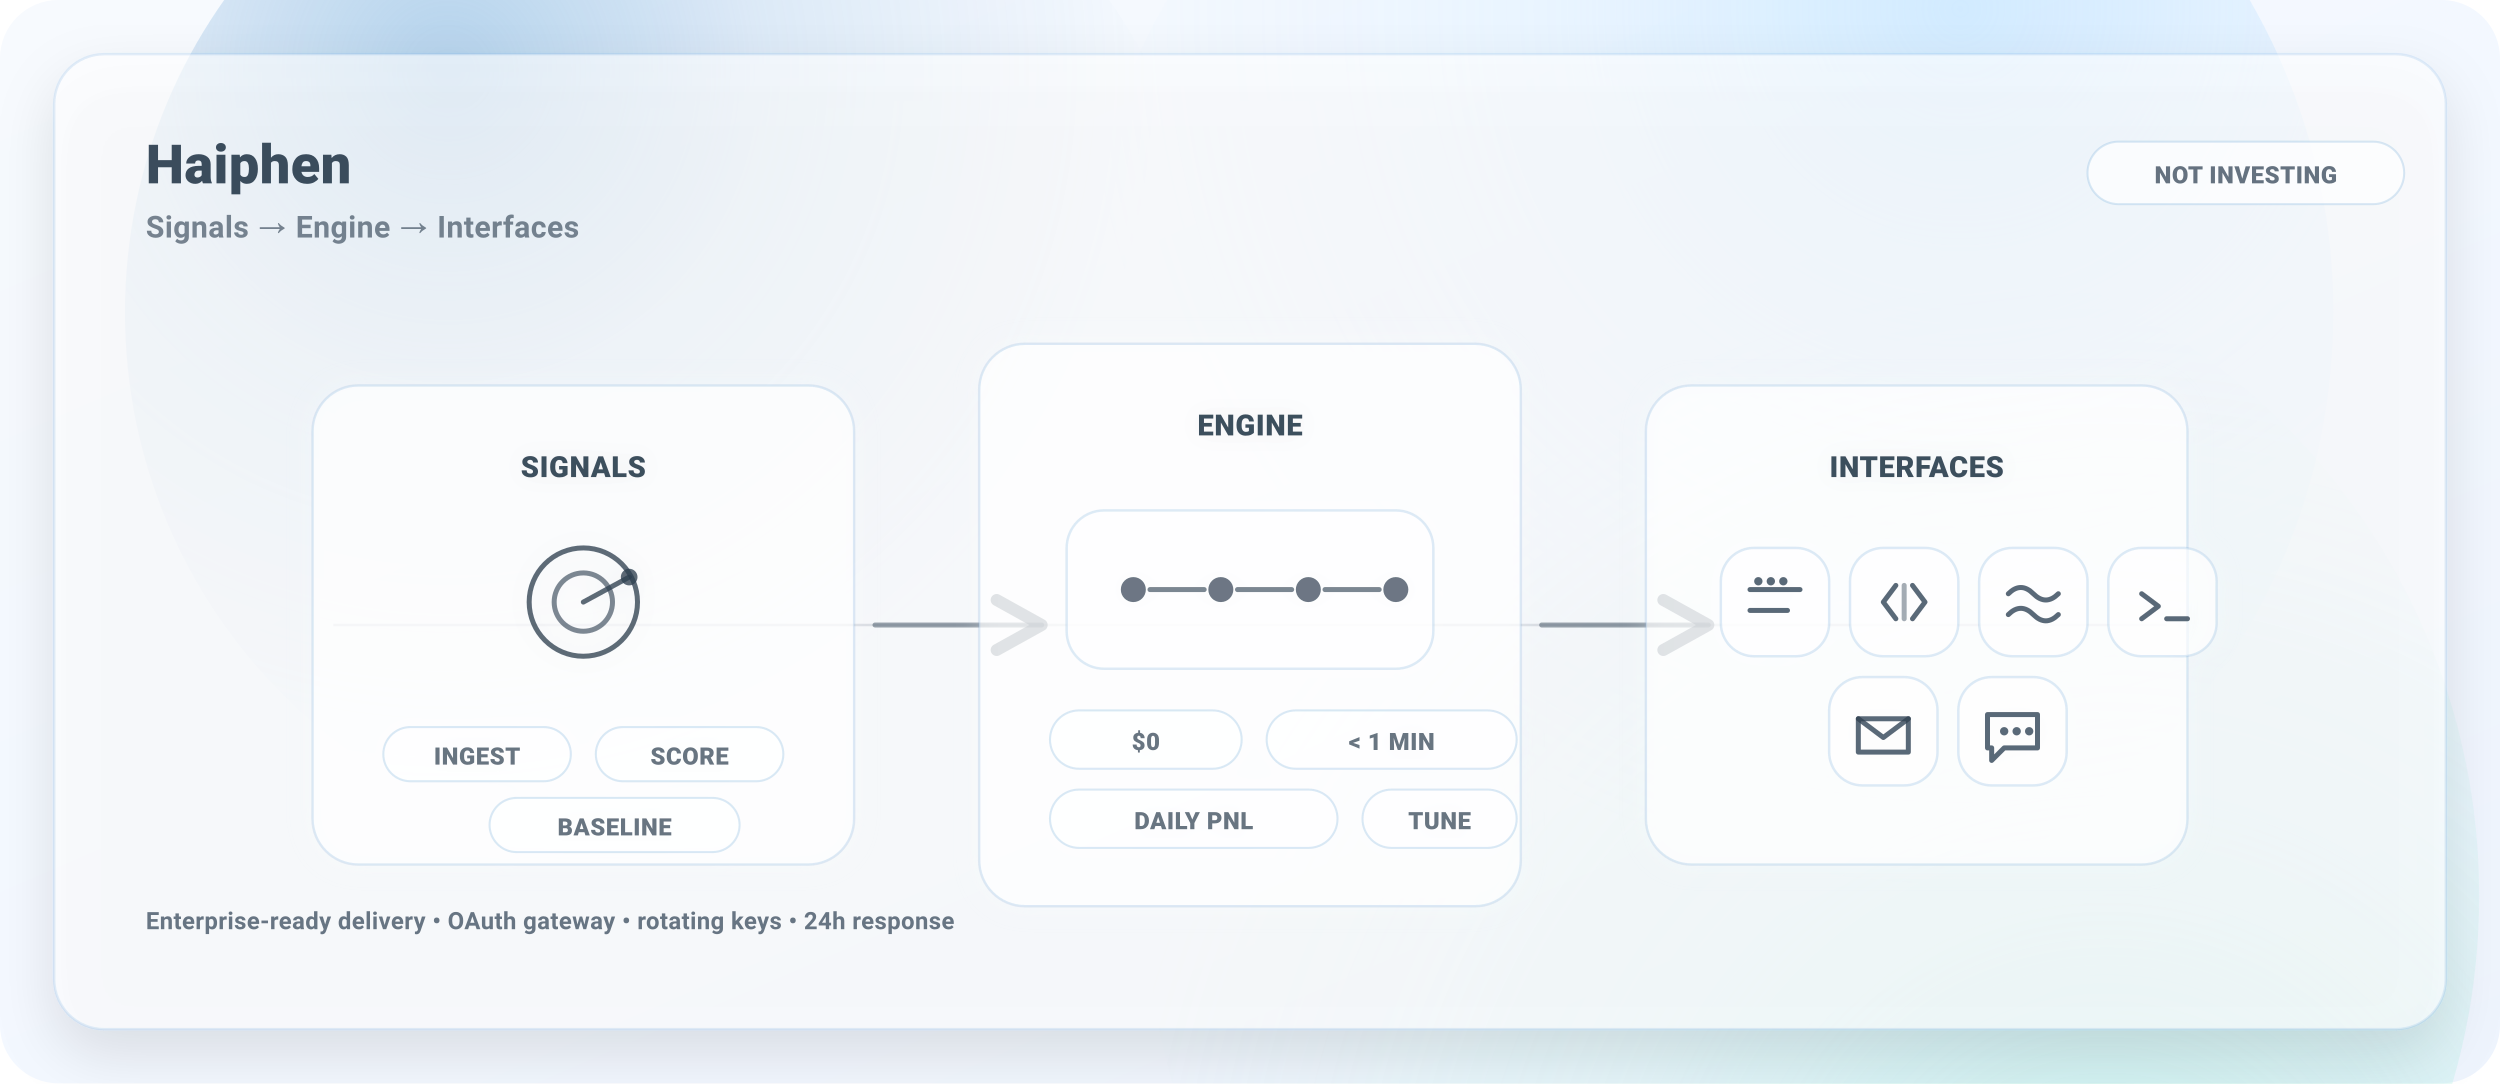
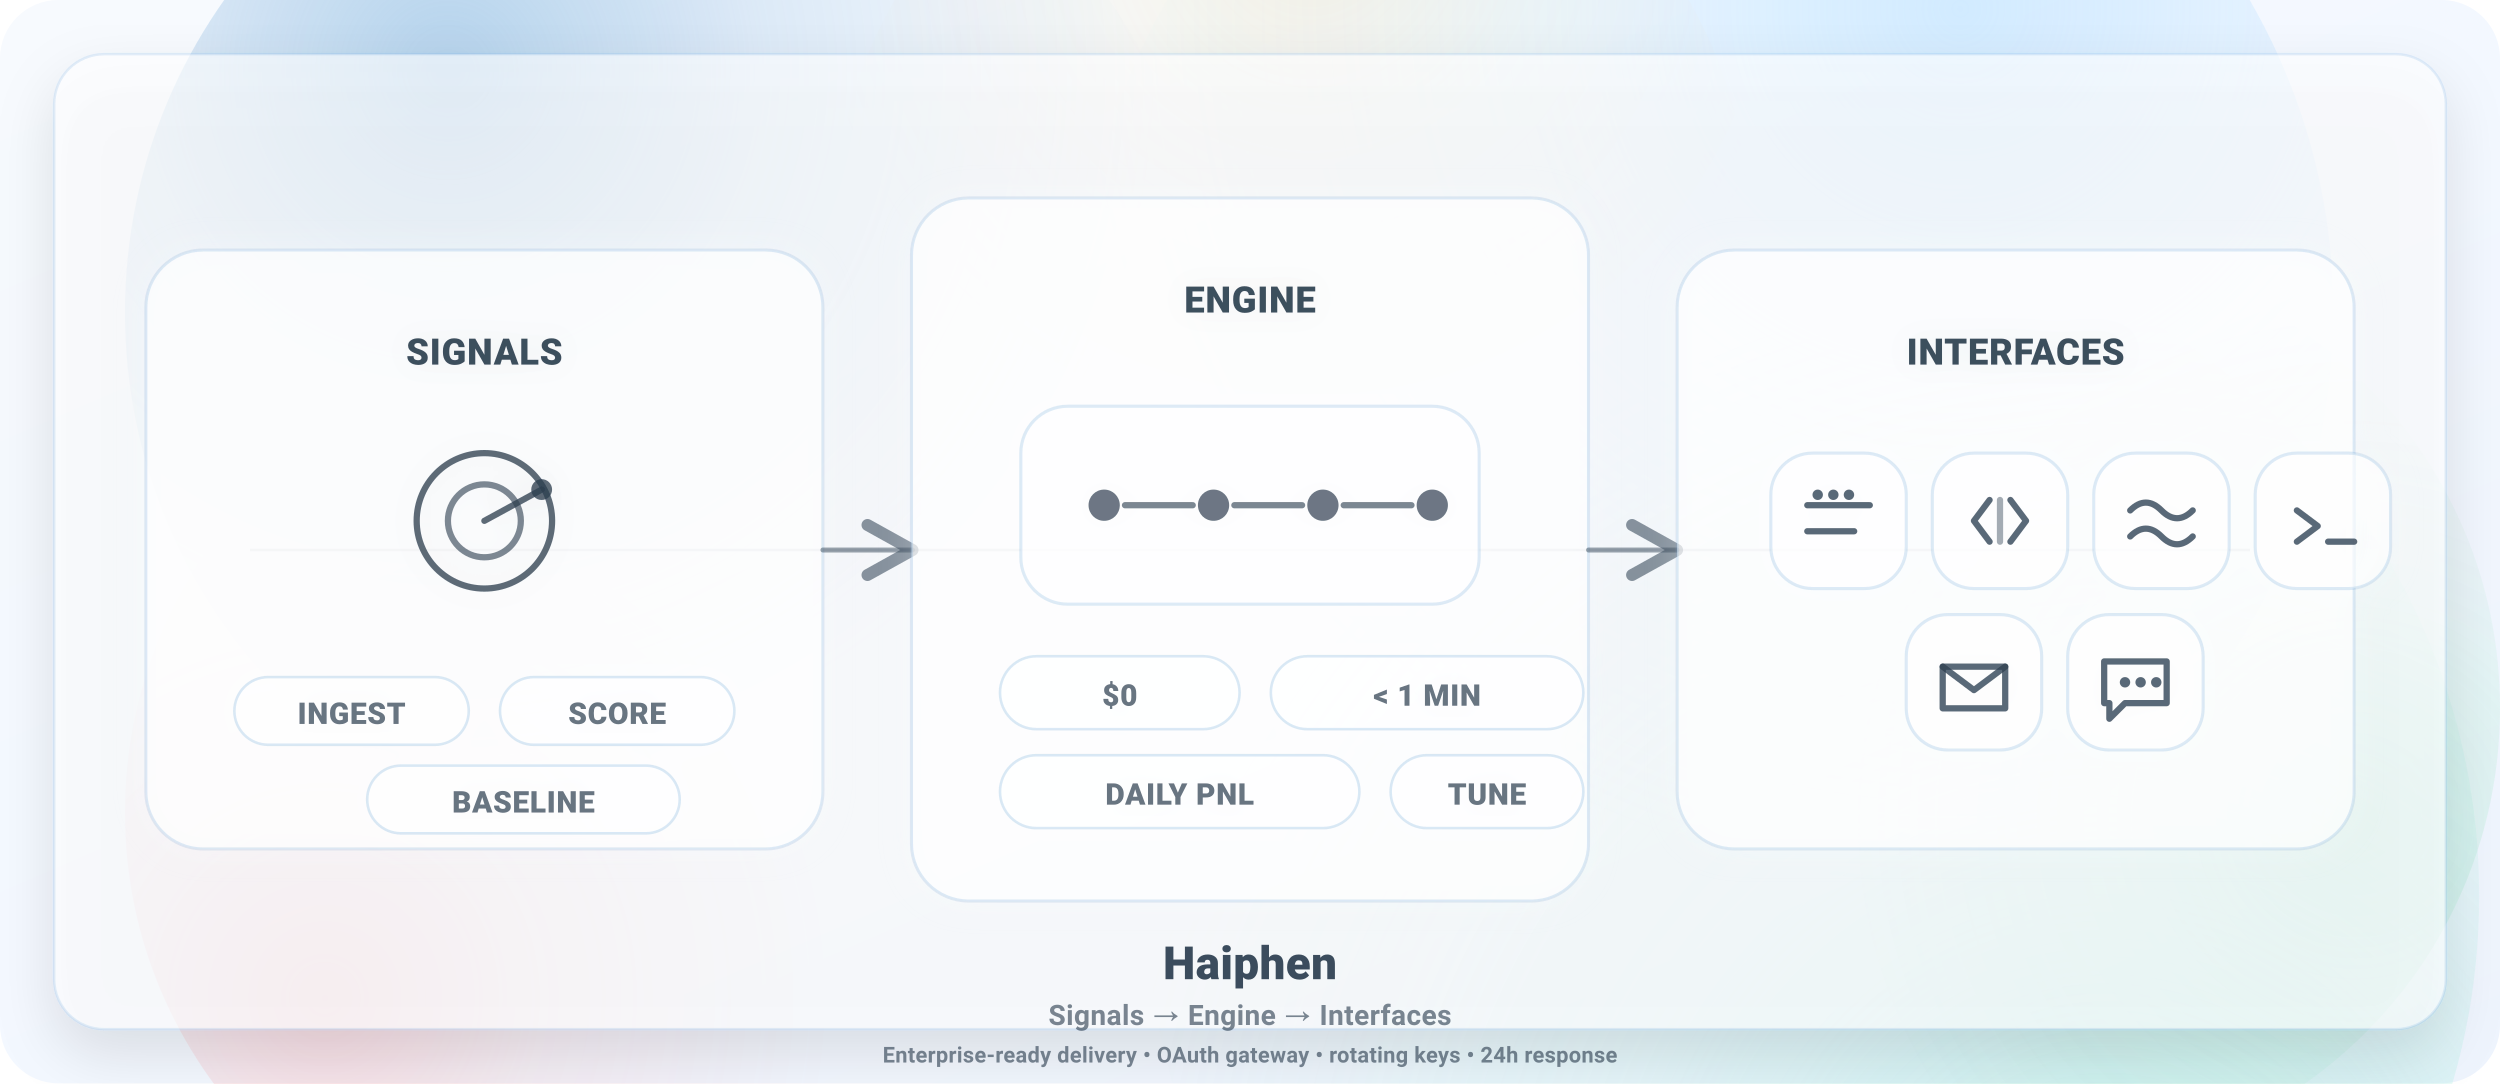
<svg xmlns="http://www.w3.org/2000/svg" viewBox="0 0 1200 520" role="img" aria-label="Haiphen: Signals to Engine to Interfaces">
  <defs>
    <linearGradient id="bg" x1="0" y1="0" x2="1" y2="1">
      <stop offset="0" stop-color="#F7FAFE" />
      <stop offset="0.55" stop-color="#F3F8FF" />
      <stop offset="1" stop-color="#EEF4FD" />
    </linearGradient>
    <radialGradient id="blobBlue" cx="30%" cy="28%" r="65%">
      <stop offset="0" stop-color="#5A9BD4" stop-opacity="0.42" />
      <stop offset="0.45" stop-color="#5A9BD4" stop-opacity="0.16" />
      <stop offset="1" stop-color="#5A9BD4" stop-opacity="0" />
    </radialGradient>
    <radialGradient id="blobSky" cx="70%" cy="26%" r="70%">
      <stop offset="0" stop-color="#9ED6FF" stop-opacity="0.40" />
      <stop offset="0.45" stop-color="#9ED6FF" stop-opacity="0.14" />
      <stop offset="1" stop-color="#9ED6FF" stop-opacity="0" />
    </radialGradient>
    <radialGradient id="blobMint" cx="72%" cy="78%" r="75%">
      <stop offset="0" stop-color="#7EE7D1" stop-opacity="0.34" />
      <stop offset="0.50" stop-color="#7EE7D1" stop-opacity="0.12" />
      <stop offset="1" stop-color="#7EE7D1" stop-opacity="0" />
+     </radialGradient>
+     <radialGradient id="blobRed" cx="22%" cy="70%" r="55%">
+       <stop offset="0" stop-color="#FF5A5F" stop-opacity="0.18" />
+       <stop offset="0.45" stop-color="#FF5A5F" stop-opacity="0.07" />
+       <stop offset="1" stop-color="#FF5A5F" stop-opacity="0" />
+     </radialGradient>
+     <radialGradient id="blobYellow" cx="52%" cy="18%" r="55%">
+       <stop offset="0" stop-color="#FFD166" stop-opacity="0.16" />
+       <stop offset="0.45" stop-color="#FFD166" stop-opacity="0.06" />
+       <stop offset="1" stop-color="#FFD166" stop-opacity="0" />
+     </radialGradient>
+     <radialGradient id="blobGreen" cx="84%" cy="62%" r="55%">
+       <stop offset="0" stop-color="#2ECC71" stop-opacity="0.14" />
+       <stop offset="0.45" stop-color="#2ECC71" stop-opacity="0.055" />
+       <stop offset="1" stop-color="#2ECC71" stop-opacity="0" />
    </radialGradient>
    <filter id="glassShadow" x="-30%" y="-30%" width="160%" height="160%">
      <feDropShadow dx="0" dy="12" stdDeviation="14" flood-color="#000" flood-opacity="0.18" />
    </filter>
    <filter id="softGlow" x="-40%" y="-40%" width="180%" height="180%">
      <feGaussianBlur stdDeviation="6" result="blur" />
      <feColorMatrix in="blur" type="matrix" values="1 0 0 0 0                 0 1 0 0 0                 0 0 1 0 0                 0 0 0 0.38 0" result="glow" />
      <feMerge>
        <feMergeNode in="glow" />
        <feMergeNode in="SourceGraphic" />
      </feMerge>
    </filter>
    <marker id="arrow" markerWidth="14" markerHeight="14" refX="11" refY="7" orient="auto">
      <path d="M 2 2 L 11 7 L 2 12" fill="none" stroke="rgba(44,62,80,0.55)" stroke-width="2.4" stroke-linecap="round" stroke-linejoin="round" />
    </marker>
    <style>
      .bg { fill: url(#bg); }
      .blob1 { fill: url(#blobBlue); }
      .blob2 { fill: url(#blobSky); }
      .blob3 { fill: url(#blobMint); }
+       .blobR { fill: url(#blobRed); }
+       .blobY { fill: url(#blobYellow); }
+       .blobG { fill: url(#blobGreen); }

      .frame {
        fill: rgba(255,255,255,0.60);
        stroke: rgba(90,155,212,0.16);
        stroke-width: 1.2;
      }

+       /* Footer title/subtitle (moved down, smaller, centered) */
      .title {
        fill: rgba(44,62,80,0.92);
-         font: 800 26px ui-sans-serif, system-ui, -apple-system, Segoe UI, Roboto, Helvetica, Arial, sans-serif;
-         letter-spacing: 0.2px;
+         font: 800 22px ui-sans-serif, system-ui, -apple-system, Segoe UI, Roboto, Helvetica, Arial, sans-serif;
+         letter-spacing: 0.18px;
      }
      .subtitle {
        fill: rgba(44,62,80,0.62);
-         font: 650 14.5px ui-sans-serif, system-ui, -apple-system, Segoe UI, Roboto, Helvetica, Arial, sans-serif;
-         letter-spacing: 0.2px;
+         font: 650 13.5px ui-sans-serif, system-ui, -apple-system, Segoe UI, Roboto, Helvetica, Arial, sans-serif;
+         letter-spacing: 0.18px;
      }

      .chip {
        fill: rgba(255,255,255,0.70);
        stroke: rgba(90,155,212,0.22);
        stroke-width: 1;
      }
      .chipText {
        fill: rgba(44,62,80,0.72);
        font: 800 11.5px ui-sans-serif, system-ui, -apple-system, Segoe UI, Roboto, Helvetica, Arial, sans-serif;
        letter-spacing: 0.24px;
      }

      .nodeCard {
        fill: rgba(255,255,255,0.66);
        stroke: rgba(90,155,212,0.20);
        stroke-width: 1.2;
      }
      .nodeLabel {
        fill: rgba(44,62,80,0.92);
        font: 800 14px ui-sans-serif, system-ui, -apple-system, Segoe UI, Roboto, Helvetica, Arial, sans-serif;
        letter-spacing: 0.28px;
      }
-       .nodeHint {
-         fill: rgba(44,62,80,0.62);
-         font: 650 12px ui-sans-serif, system-ui, -apple-system, Segoe UI, Roboto, Helvetica, Arial, sans-serif;
-       }

      .line { stroke: rgba(44,62,80,0.45); stroke-width: 2.4; fill: none; stroke-linecap: round; }
      .lineSoft { stroke: rgba(44,62,80,0.14); stroke-width: 1.2; fill: none; }

      .iconStroke { stroke: rgba(44,62,80,0.78); stroke-width: 2.4; fill: none; stroke-linecap: round; stroke-linejoin: round; }
      .iconFill { fill: rgba(44,62,80,0.78); }

      .mini {
-         fill: rgba(44,62,80,0.70);
-         font: 750 11.5px ui-sans-serif, system-ui, -apple-system, Segoe UI, Roboto, Helvetica, Arial, sans-serif;
-         letter-spacing: 0.18px;
+         fill: rgba(44,62,80,0.62);
+         font: 750 10.5px ui-sans-serif, system-ui, -apple-system, Segoe UI, Roboto, Helvetica, Arial, sans-serif;
+         letter-spacing: 0.14px;
      }
    </style>
  </defs>
  <rect class="bg" x="0" y="0" width="1200" height="520" rx="28" />
  <circle class="blob1" cx="320" cy="150" r="260" />
  <circle class="blob2" cx="820" cy="150" r="300" />
  <circle class="blob3" cx="870" cy="430" r="320" />
+   <circle class="blobR" cx="280" cy="390" r="220" />
+   <circle class="blobY" cx="620" cy="110" r="220" />
+   <circle class="blobG" cx="980" cy="340" r="220" />
  <g filter="url(#glassShadow)">
    <rect class="frame" x="26" y="26" width="1148" height="468" rx="24" />
  </g>
-   <text class="title" x="70" y="88">Haiphen</text>
-   <text class="subtitle" x="70" y="114">Signals → Engine → Interfaces</text>
-   <g transform="translate(1002,68)">
-     <rect class="chip" x="0" y="0" width="152" height="30" rx="15" />
-     <text class="chipText" x="76" y="20" text-anchor="middle">NOT INVESTING</text>
-   </g>
-   <path class="lineSoft" d="M160 300 H1040" />
-   <g transform="translate(150,185)" filter="url(#softGlow)">
-     <rect class="nodeCard" x="0" y="0" width="260" height="230" rx="22" />
-     <text class="nodeLabel" x="130" y="44" text-anchor="middle">SIGNALS</text>
-     <g transform="translate(98,72)">
-       <circle class="iconStroke" cx="32" cy="32" r="26" />
-       <circle class="iconStroke" cx="32" cy="32" r="14" opacity="0.8" />
-       <path class="iconStroke" d="M32 32 L54 20" />
-       <circle class="iconFill" cx="54" cy="20" r="4" />
+   <path class="lineSoft" d="M120 264 H1080" />
+   <g transform="translate(70,120)">
+     <g transform="scale(1.25)" filter="url(#softGlow)">
+       <rect class="nodeCard" x="0" y="0" width="260" height="230" rx="22" />
+       <text class="nodeLabel" x="130" y="44" text-anchor="middle">SIGNALS</text>
+       <g transform="translate(98,72)">
+         <circle class="iconStroke" cx="32" cy="32" r="26" />
+         <circle class="iconStroke" cx="32" cy="32" r="14" opacity="0.8" />
+         <path class="iconStroke" d="M32 32 L54 20" />
+         <circle class="iconFill" cx="54" cy="20" r="4" />
+       </g>
+       <g transform="translate(34,164)">
+         <rect class="chip" x="0" y="0" width="90" height="26" rx="13" />
+         <text class="chipText" x="45" y="18" text-anchor="middle">INGEST</text>
+         <rect class="chip" x="102" y="0" width="90" height="26" rx="13" />
+         <text class="chipText" x="147" y="18" text-anchor="middle">SCORE</text>
+         <rect class="chip" x="51" y="34" width="120" height="26" rx="13" />
+         <text class="chipText" x="111" y="52" text-anchor="middle">BASELINE</text>
+       </g>
    </g>
-     <g transform="translate(34,164)">
-       <rect class="chip" x="0" y="0" width="90" height="26" rx="13" />
-       <text class="chipText" x="45" y="18" text-anchor="middle">INGEST</text>
-       <rect class="chip" x="102" y="0" width="90" height="26" rx="13" />
-       <text class="chipText" x="147" y="18" text-anchor="middle">SCORE</text>
-       <rect class="chip" x="51" y="34" width="120" height="26" rx="13" />
-       <text class="chipText" x="111" y="52" text-anchor="middle">BASELINE</text>
+   </g>
+   <path class="line" d="M395 264 H438" marker-end="url(#arrow)" />
+   <g transform="translate(437.5,95)">
+     <g transform="scale(1.25)" filter="url(#softGlow)">
+       <rect class="nodeCard" x="0" y="0" width="260" height="270" rx="22" />
+       <text class="nodeLabel" x="130" y="44" text-anchor="middle">ENGINE</text>
+       <g transform="translate(42,80)">
+         <rect x="0" y="0" width="176" height="76" rx="18" fill="rgba(255,255,255,0.66)" stroke="rgba(90,155,212,0.20)" stroke-width="1.2" />
+         <circle class="iconFill" cx="32" cy="38" r="6" opacity="0.9" />
+         <circle class="iconFill" cx="74" cy="38" r="6" opacity="0.9" />
+         <circle class="iconFill" cx="116" cy="38" r="6" opacity="0.9" />
+         <circle class="iconFill" cx="158" cy="38" r="6" opacity="0.9" />
+         <path class="iconStroke" d="M40 38 H66" opacity="0.8" />
+         <path class="iconStroke" d="M82 38 H108" opacity="0.8" />
+         <path class="iconStroke" d="M124 38 H150" opacity="0.8" />
+       </g>
+       <g transform="translate(34,176)">
+         <rect class="chip" x="0" y="0" width="92" height="28" rx="14" />
+         <text class="chipText" x="46" y="19" text-anchor="middle">$0</text>
+         <rect class="chip" x="104" y="0" width="120" height="28" rx="14" />
+         <text class="chipText" x="164" y="19" text-anchor="middle">&lt; 1 MIN</text>
+         <rect class="chip" x="0" y="38" width="138" height="28" rx="14" />
+         <text class="chipText" x="69" y="57" text-anchor="middle">DAILY PNL</text>
+         <rect class="chip" x="150" y="38" width="74" height="28" rx="14" />
+         <text class="chipText" x="187" y="57" text-anchor="middle">TUNE</text>
+       </g>
    </g>
  </g>
-   <path class="line" d="M420 300 H500" marker-end="url(#arrow)" />
-   <g transform="translate(470,165)" filter="url(#softGlow)">
-     <rect class="nodeCard" x="0" y="0" width="260" height="270" rx="22" />
-     <text class="nodeLabel" x="130" y="44" text-anchor="middle">ENGINE</text>
-     <g transform="translate(42,80)">
-       <rect x="0" y="0" width="176" height="76" rx="18" fill="rgba(255,255,255,0.66)" stroke="rgba(90,155,212,0.20)" stroke-width="1.2" />
-       <circle class="iconFill" cx="32" cy="38" r="6" opacity="0.9" />
-       <circle class="iconFill" cx="74" cy="38" r="6" opacity="0.9" />
-       <circle class="iconFill" cx="116" cy="38" r="6" opacity="0.9" />
-       <circle class="iconFill" cx="158" cy="38" r="6" opacity="0.9" />
-       <path class="iconStroke" d="M40 38 H66" opacity="0.8" />
-       <path class="iconStroke" d="M82 38 H108" opacity="0.8" />
-       <path class="iconStroke" d="M124 38 H150" opacity="0.8" />
+   <path class="line" d="M762.5 264 H805" marker-end="url(#arrow)" />
+   <g transform="translate(805,120)">
+     <g transform="scale(1.25)" filter="url(#softGlow)">
+       <rect class="nodeCard" x="0" y="0" width="260" height="230" rx="22" />
+       <text class="nodeLabel" x="130" y="44" text-anchor="middle">INTERFACES</text>
+       <g transform="translate(36,78)">
+         <rect x="0" y="0" width="52" height="52" rx="16" fill="rgba(255,255,255,0.66)" stroke="rgba(90,155,212,0.20)" stroke-width="1.2" />
+         <path class="iconStroke" d="M14 20 H38" />
+         <path class="iconStroke" d="M14 30 H32" />
+         <circle class="iconFill" cx="18" cy="16" r="2" />
+         <circle class="iconFill" cx="24" cy="16" r="2" />
+         <circle class="iconFill" cx="30" cy="16" r="2" />
+         <g transform="translate(62,0)">
+           <rect x="0" y="0" width="52" height="52" rx="16" fill="rgba(255,255,255,0.66)" stroke="rgba(90,155,212,0.20)" stroke-width="1.2" />
+           <path class="iconStroke" d="M22 18 L16 26 L22 34" />
+           <path class="iconStroke" d="M30 18 L36 26 L30 34" />
+           <path class="iconStroke" d="M26 18 L26 34" opacity="0.55" />
+         </g>
+         <g transform="translate(124,0)">
+           <rect x="0" y="0" width="52" height="52" rx="16" fill="rgba(255,255,255,0.66)" stroke="rgba(90,155,212,0.20)" stroke-width="1.2" />
+           <path class="iconStroke" d="M14 22 C18 18, 22 18, 26 22 C30 26, 34 26, 38 22" />
+           <path class="iconStroke" d="M14 32 C18 28, 22 28, 26 32 C30 36, 34 36, 38 32" />
+         </g>
+         <g transform="translate(186,0)">
+           <rect x="0" y="0" width="52" height="52" rx="16" fill="rgba(255,255,255,0.66)" stroke="rgba(90,155,212,0.20)" stroke-width="1.2" />
+           <path class="iconStroke" d="M16 22 L24 28 L16 34" />
+           <path class="iconStroke" d="M28 34 H38" />
+         </g>
+       </g>
+       <g transform="translate(88,140)">
+         <rect x="0" y="0" width="52" height="52" rx="16" fill="rgba(255,255,255,0.66)" stroke="rgba(90,155,212,0.20)" stroke-width="1.2" />
+         <path class="iconStroke" d="M14 20 H38 V36 H14 Z" />
+         <path class="iconStroke" d="M14 20 L26 29 L38 20" />
+         <g transform="translate(62,0)">
+           <rect x="0" y="0" width="52" height="52" rx="16" fill="rgba(255,255,255,0.66)" stroke="rgba(90,155,212,0.20)" stroke-width="1.2" />
+           <path class="iconStroke" d="M14 18 H38 V34 H22 L16 40 V34 H14 Z" />
+           <circle class="iconFill" cx="22" cy="26" r="2" />
+           <circle class="iconFill" cx="28" cy="26" r="2" />
+           <circle class="iconFill" cx="34" cy="26" r="2" />
+         </g>
+       </g>
    </g>
-     <g transform="translate(34,176)">
-       <rect class="chip" x="0" y="0" width="92" height="28" rx="14" />
-       <text class="chipText" x="46" y="19" text-anchor="middle">$0</text>
-       <rect class="chip" x="104" y="0" width="120" height="28" rx="14" />
-       <text class="chipText" x="164" y="19" text-anchor="middle">&lt; 1 MIN</text>
-       <rect class="chip" x="0" y="38" width="138" height="28" rx="14" />
-       <text class="chipText" x="69" y="57" text-anchor="middle">DAILY PNL</text>
-       <rect class="chip" x="150" y="38" width="74" height="28" rx="14" />
-       <text class="chipText" x="187" y="57" text-anchor="middle">TUNE</text>
-     </g>
-   </g>
-   <path class="line" d="M740 300 H820" marker-end="url(#arrow)" />
-   <g transform="translate(790,185)" filter="url(#softGlow)">
-     <rect class="nodeCard" x="0" y="0" width="260" height="230" rx="22" />
-     <text class="nodeLabel" x="130" y="44" text-anchor="middle">INTERFACES</text>
-     <g transform="translate(36,78)">
-       <rect x="0" y="0" width="52" height="52" rx="16" fill="rgba(255,255,255,0.66)" stroke="rgba(90,155,212,0.20)" stroke-width="1.2" />
-       <path class="iconStroke" d="M14 20 H38" />
-       <path class="iconStroke" d="M14 30 H32" />
-       <circle class="iconFill" cx="18" cy="16" r="2" />
-       <circle class="iconFill" cx="24" cy="16" r="2" />
-       <circle class="iconFill" cx="30" cy="16" r="2" />
-       <g transform="translate(62,0)">
-         <rect x="0" y="0" width="52" height="52" rx="16" fill="rgba(255,255,255,0.66)" stroke="rgba(90,155,212,0.20)" stroke-width="1.2" />
-         <path class="iconStroke" d="M22 18 L16 26 L22 34" />
-         <path class="iconStroke" d="M30 18 L36 26 L30 34" />
-         <path class="iconStroke" d="M26 18 L26 34" opacity="0.55" />
-       </g>
-       <g transform="translate(124,0)">
-         <rect x="0" y="0" width="52" height="52" rx="16" fill="rgba(255,255,255,0.66)" stroke="rgba(90,155,212,0.20)" stroke-width="1.2" />
-         <path class="iconStroke" d="M14 22 C18 18, 22 18, 26 22 C30 26, 34 26, 38 22" />
-         <path class="iconStroke" d="M14 32 C18 28, 22 28, 26 32 C30 36, 34 36, 38 32" />
-       </g>
-       <g transform="translate(186,0)">
-         <rect x="0" y="0" width="52" height="52" rx="16" fill="rgba(255,255,255,0.66)" stroke="rgba(90,155,212,0.20)" stroke-width="1.2" />
-         <path class="iconStroke" d="M16 22 L24 28 L16 34" />
-         <path class="iconStroke" d="M28 34 H38" />
-       </g>
-     </g>
-     <g transform="translate(88,140)">
-       <rect x="0" y="0" width="52" height="52" rx="16" fill="rgba(255,255,255,0.66)" stroke="rgba(90,155,212,0.20)" stroke-width="1.2" />
-       <path class="iconStroke" d="M14 20 H38 V36 H14 Z" />
-       <path class="iconStroke" d="M14 20 L26 29 L38 20" />
-       <g transform="translate(62,0)">
-         <rect x="0" y="0" width="52" height="52" rx="16" fill="rgba(255,255,255,0.66)" stroke="rgba(90,155,212,0.20)" stroke-width="1.2" />
-         <path class="iconStroke" d="M14 18 H38 V34 H22 L16 40 V34 H14 Z" />
-         <circle class="iconFill" cx="22" cy="26" r="2" />
-         <circle class="iconFill" cx="28" cy="26" r="2" />
-         <circle class="iconFill" cx="34" cy="26" r="2" />
-       </g>
-     </g>
-   </g>
-   <g transform="translate(70,446)">
-     <text class="mini" x="0" y="0">Enterprise-ready delivery • OAuth gateway • rotating keys • 24h response</text>
-   </g>
+   </g>
+   <text class="title" x="600" y="470" text-anchor="middle">Haiphen</text>
+   <text class="subtitle" x="600" y="492" text-anchor="middle">Signals → Engine → Interfaces</text>
+   <text class="mini" x="600" y="510" text-anchor="middle">
+     Enterprise-ready delivery • OAuth gateway • rotating keys • 24h response
+   </text>
</svg>
